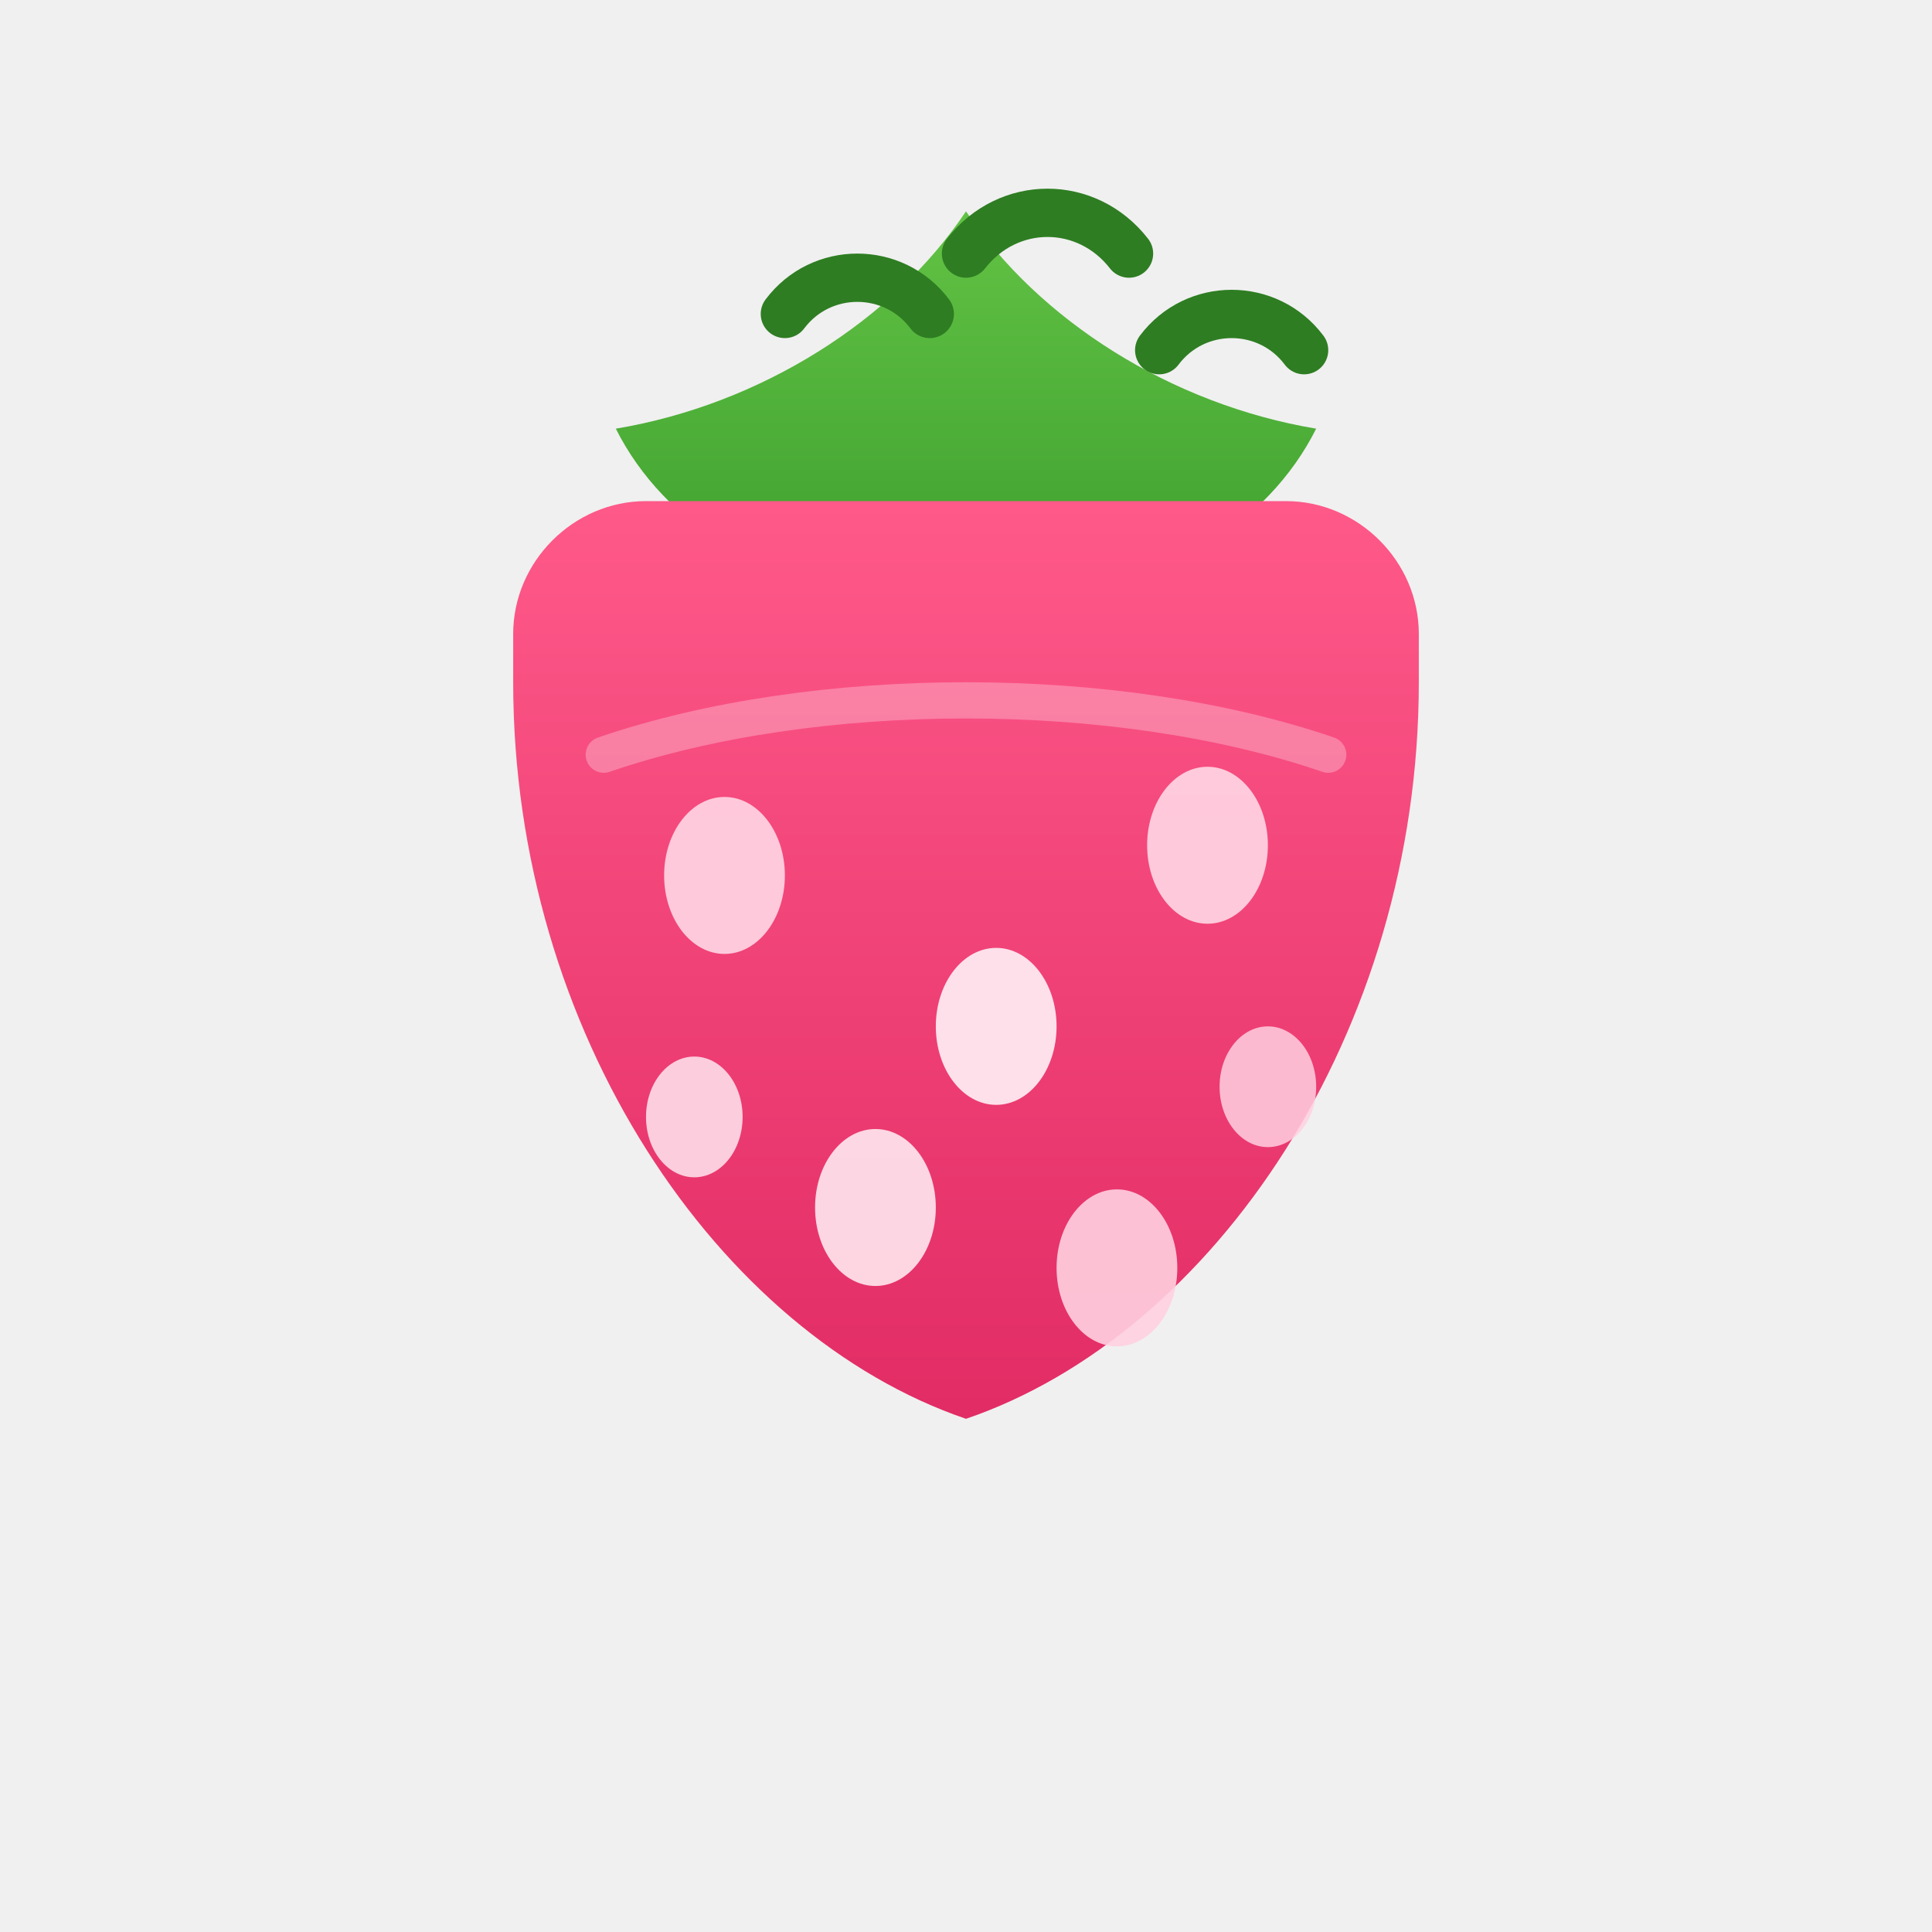
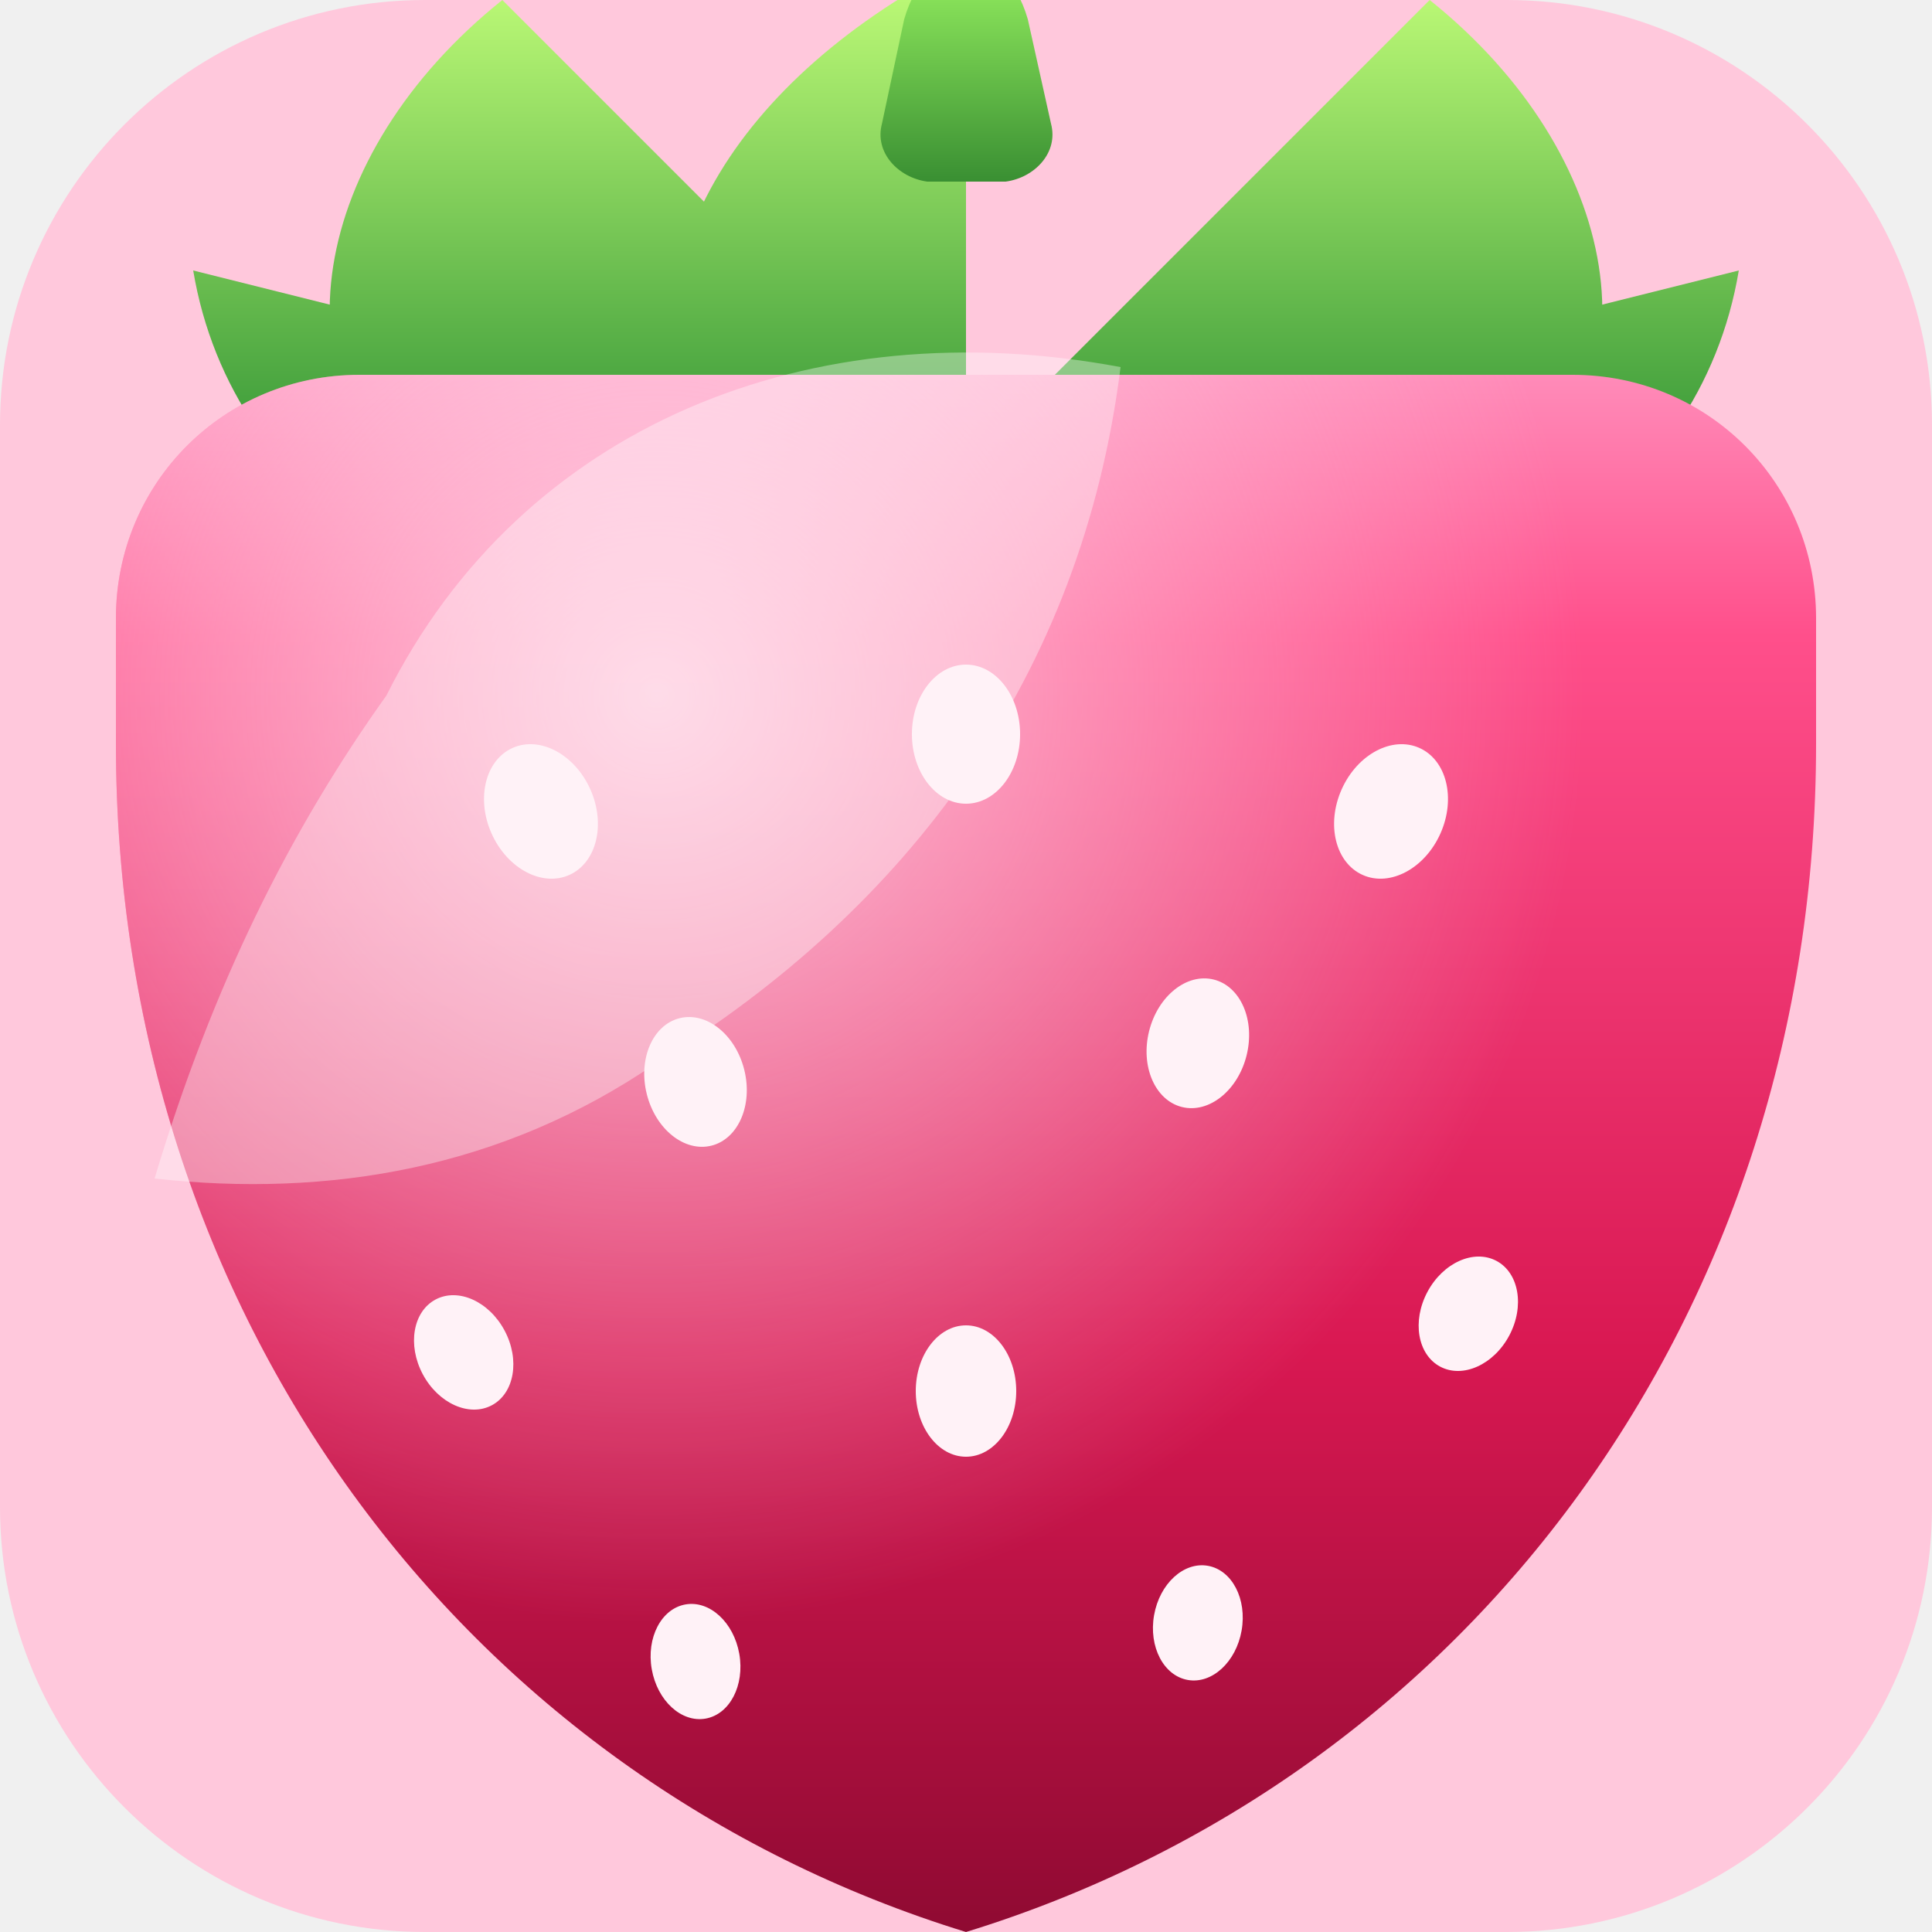
- <svg xmlns="http://www.w3.org/2000/svg" viewBox="0 0 32 32" role="img" aria-label="Paletas para WhatsApp">
+ <svg xmlns="http://www.w3.org/2000/svg" viewBox="0 0 100 100" role="img" aria-label="Paletas para WhatsApp">
+   <rect width="100" height="100" rx="22" fill="#FFC8DC" />
  <defs>
-     <linearGradient id="berry" x1="16" y1="8" x2="16" y2="28" gradientUnits="userSpaceOnUse">
-       <stop stop-color="#FF5A8A" />
-       <stop offset="1" stop-color="#D91E5A" />
+     <linearGradient id="berryBody" x1="50" y1="14" x2="50" y2="100" gradientUnits="userSpaceOnUse">
+       <stop offset="0" stop-color="#FFA3CB" />
+       <stop offset="0.22" stop-color="#FF4F8B" />
+       <stop offset="0.65" stop-color="#D91852" />
+       <stop offset="1" stop-color="#8F0A32" />
    </linearGradient>
-     <linearGradient id="leaf" x1="16" y1="2" x2="16" y2="10" gradientUnits="userSpaceOnUse">
-       <stop stop-color="#6BCB4A" />
-       <stop offset="1" stop-color="#3D9E2E" />
+     <radialGradient id="berryGlow" cx="34" cy="36" r="48" gradientUnits="userSpaceOnUse">
+       <stop offset="0" stop-color="#FFE6F1" stop-opacity="0.8" />
+       <stop offset="1" stop-color="#FFE6F1" stop-opacity="0" />
+     </radialGradient>
+     <linearGradient id="leafFill" x1="50" y1="-2" x2="50" y2="28" gradientUnits="userSpaceOnUse">
+       <stop offset="0" stop-color="#C4FF7A" />
+       <stop offset="1" stop-color="#1F862C" />
+     </linearGradient>
+     <linearGradient id="stemFill" x1="50" y1="-2" x2="50" y2="14" gradientUnits="userSpaceOnUse">
+       <stop offset="0" stop-color="#96F060" />
+       <stop offset="1" stop-color="#146820" />
    </linearGradient>
  </defs>
-   <path d="M16 3.5c-1.2 1.8-3.4 3.2-5.8 3.6.8 1.6 2.6 2.7 4.6 2.7h2.4c2 0 3.8-1.1 4.6-2.7-2.4-.4-4.6-1.8-5.8-3.6z" fill="url(#leaf)" />
-   <path d="M13 5.2c.6-.8 1.8-.8 2.4 0" stroke="#2E7D22" stroke-width=".8" stroke-linecap="round" fill="none" />
-   <path d="M16 4.2c.7-.9 2-.9 2.7 0" stroke="#2E7D22" stroke-width=".8" stroke-linecap="round" fill="none" />
-   <path d="M19.2 5.8c.6-.8 1.8-.8 2.4 0" stroke="#2E7D22" stroke-width=".8" stroke-linecap="round" fill="none" />
-   <path d="M8.5 10.5c0-1.2 1-2.2 2.2-2.2h10.6c1.2 0 2.2 1 2.2 2.2v.8c0 5.8-3.4 10.8-7.5 12.2-4.1-1.4-7.5-6.4-7.5-12.2v-.8z" fill="url(#berry)" />
-   <ellipse cx="12" cy="14.5" rx="1" ry="1.3" fill="#FFD0E0" opacity=".95" />
-   <ellipse cx="16.5" cy="17" rx="1" ry="1.3" fill="#FFE8F0" opacity=".95" />
-   <ellipse cx="20" cy="14" rx="1" ry="1.3" fill="#FFD0E0" opacity=".95" />
-   <ellipse cx="14.5" cy="20" rx="1" ry="1.3" fill="#FFE8F0" opacity=".9" />
-   <ellipse cx="18.5" cy="21" rx="1" ry="1.3" fill="#FFD0E0" opacity=".9" />
-   <ellipse cx="11.5" cy="18.5" rx=".8" ry="1" fill="#FFE8F0" opacity=".85" />
-   <ellipse cx="21" cy="18" rx=".8" ry="1" fill="#FFD0E0" opacity=".85" />
-   <path d="M10 12.5c3.5-1.2 8.5-1.2 12 0" stroke="#fff" stroke-width=".6" stroke-linecap="round" opacity=".28" fill="none" />
+   <g fill="url(#leafFill)">
+     <path d="M50 24 L26 0 C16 8 14 20 22 26 Z" />
+     <path d="M50 24 L74 0 C84 8 86 20 78 26 Z" />
+     <path d="M50 24 L50 -2 C38 4 32 14 36 23 Z" />
+     <path d="M50 24 L10 14 C12 26 24 34 38 30 Z" />
+     <path d="M50 24 L90 14 C88 26 76 34 62 30 Z" />
+   </g>
+   <path fill="url(#stemFill)" d="M46.8 1c1.2-4.2 5.2-4.2 6.4 0l1.2 5.4c.4 1.5-.85 2.8-2.35 3H48c-1.5-.2-2.75-1.5-2.35-3L46.8 1z" />
+   <path fill="url(#berryBody)" d="M50 100C24 92 6 68 6 38.5V32c0-7 5.6-12.6 12.6-12.6h62.8C88.4 19.4 94 25 94 32v6.5C94 68 76 92 50 100z" />
+   <path fill="url(#berryGlow)" d="M50 100C24 92 6 68 6 38.5V32c0-7 5.6-12.6 12.6-12.6h62.8C88.4 19.4 94 25 94 32v6.5C94 68 76 92 50 100z" />
+   <path fill="#FFFFFF" opacity=".36" d="M20 36c7-14 22-20 38-17-2 16-11 28-24 36-8 5.5-17 7-26 6 3-10 7-18 12-25z" />
+   <g fill="#FFF2F7">
+     <ellipse cx="28" cy="42" rx="2.8" ry="3.6" transform="rotate(-24 28 42)" />
+     <ellipse cx="50" cy="38" rx="2.8" ry="3.6" />
+     <ellipse cx="72" cy="42" rx="2.8" ry="3.6" transform="rotate(24 72 42)" />
+     <ellipse cx="36" cy="56" rx="2.6" ry="3.4" transform="rotate(-14 36 56)" />
+     <ellipse cx="62" cy="54" rx="2.6" ry="3.4" transform="rotate(14 62 54)" />
+     <ellipse cx="24" cy="70" rx="2.4" ry="3.1" transform="rotate(-28 24 70)" />
+     <ellipse cx="50" cy="72" rx="2.6" ry="3.4" />
+     <ellipse cx="76" cy="68" rx="2.4" ry="3.1" transform="rotate(28 76 68)" />
+     <ellipse cx="36" cy="86" rx="2.3" ry="3" transform="rotate(-10 36 86)" />
+     <ellipse cx="62" cy="84" rx="2.3" ry="3" transform="rotate(10 62 84)" />
+   </g>
</svg>
